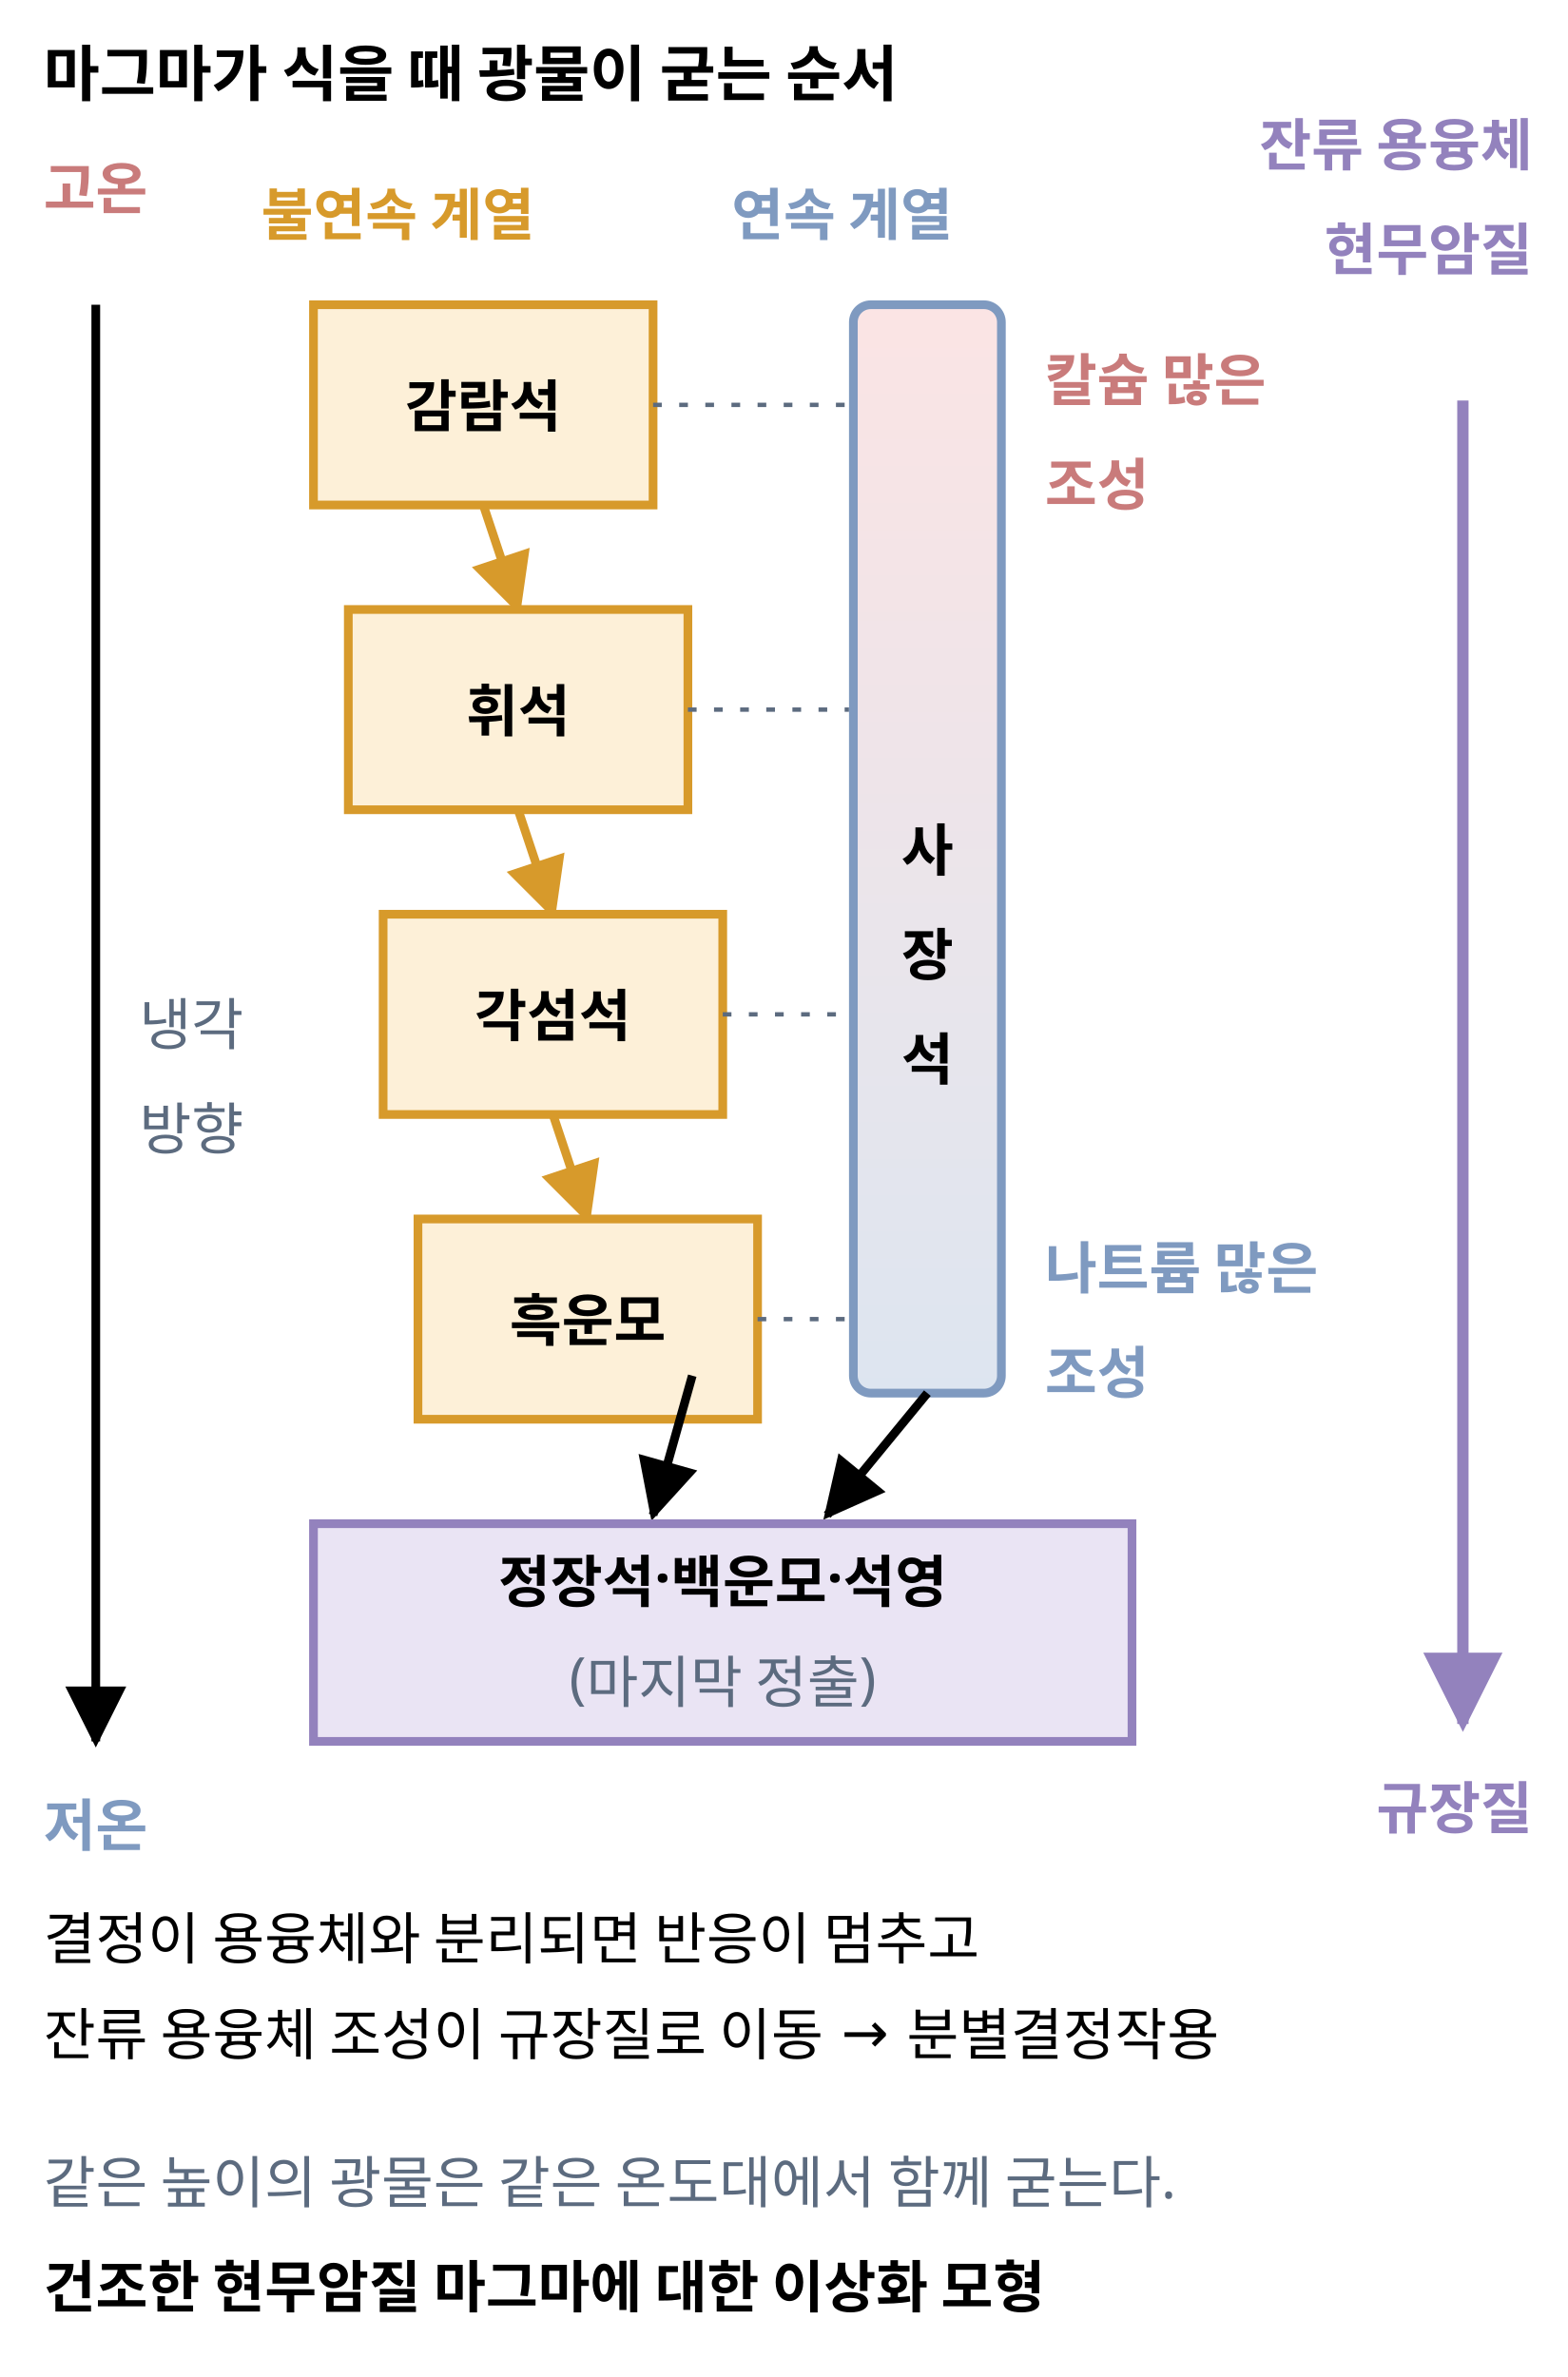
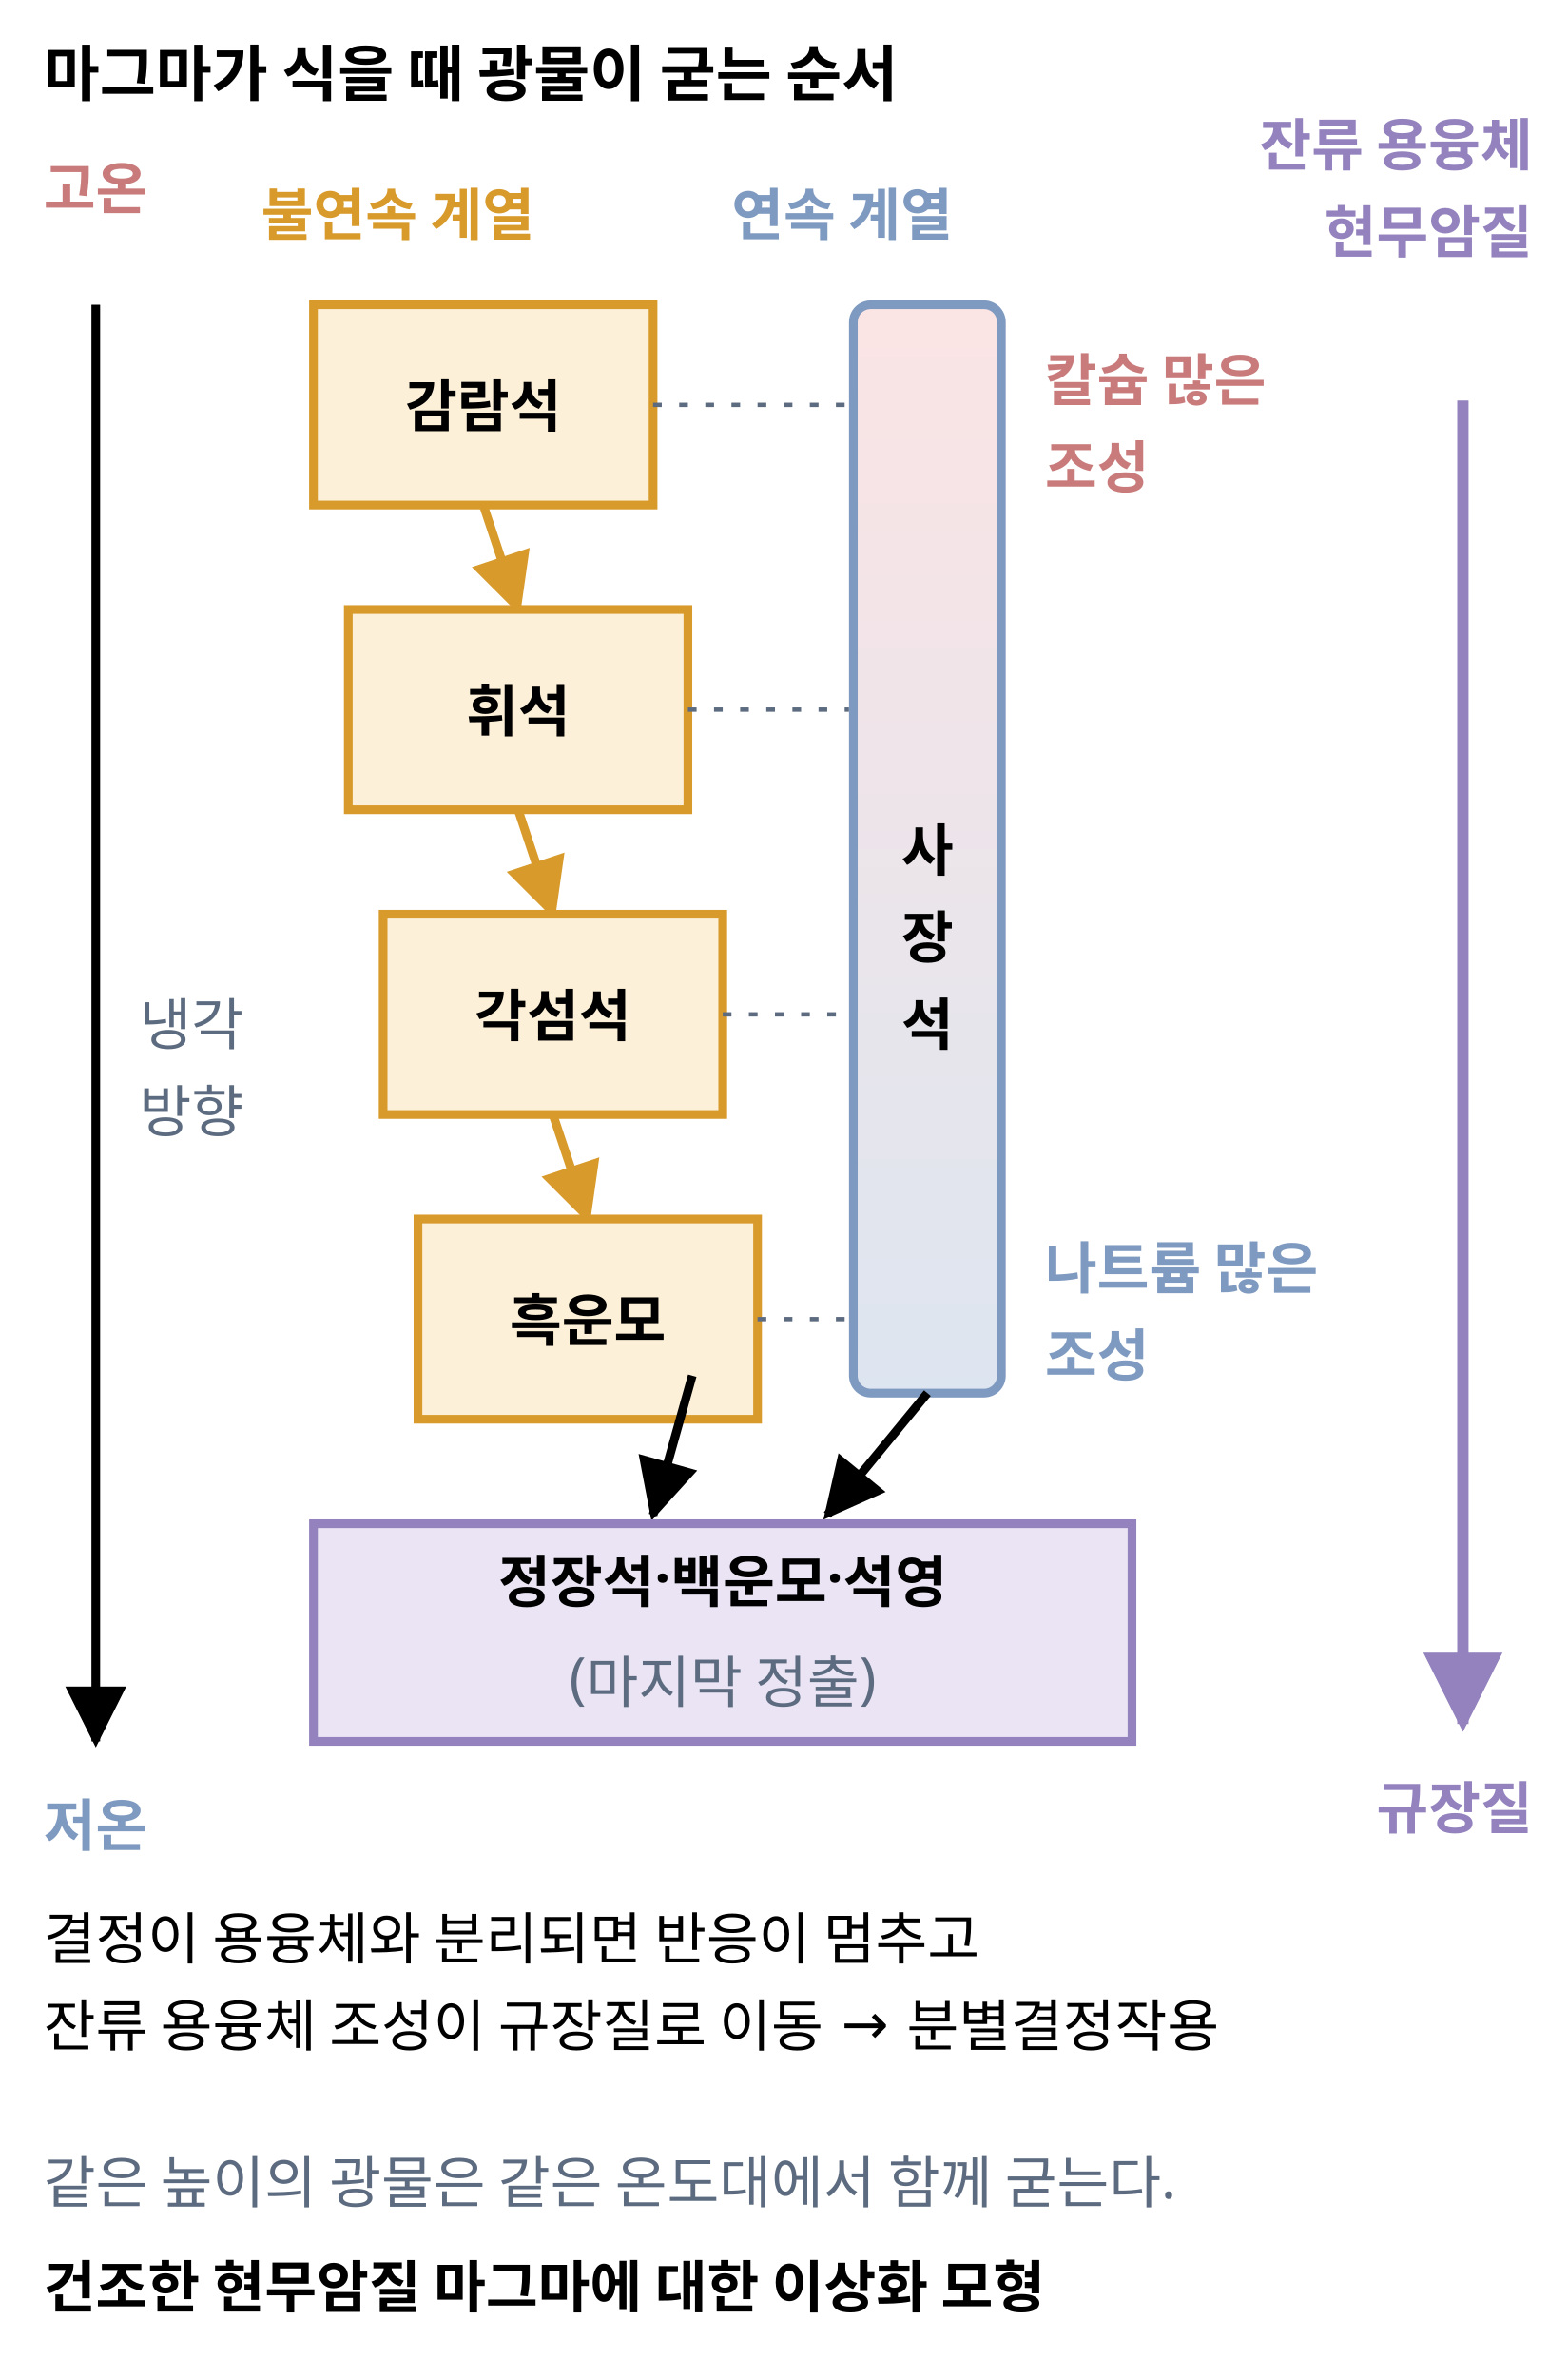
<svg xmlns="http://www.w3.org/2000/svg" class="si si-illus" viewBox="0 0 360 546" style="max-width:360px;color:var(--si-ink,var(--text,#1f2328))" role="img" aria-labelledby="bowens-reaction-series-t" font-family="'Pretendard','Noto Sans KR','Apple SD Gothic Neo',sans-serif" font-size="13" fill="currentColor">
  <defs>
    <marker id="bowens-reaction-series-ar" viewBox="0 0 10 10" refX="9" refY="5" markerWidth="7" markerHeight="7" orient="auto-start-reverse">
      <path d="M0,0L10,5L0,10z" style="fill:currentColor" />
    </marker>
    <marker id="bowens-reaction-series-ar-1" viewBox="0 0 10 10" refX="9" refY="5" markerWidth="7" markerHeight="7" orient="auto-start-reverse">
      <path d="M0,0L10,5L0,10z" style="fill:var(--si-amber-s,#d79a2b)" />
    </marker>
    <marker id="bowens-reaction-series-ar-2" viewBox="0 0 10 10" refX="9" refY="5" markerWidth="7" markerHeight="7" orient="auto-start-reverse">
      <path d="M0,0L10,5L0,10z" style="fill:var(--si-violet-s,#9382bd)" />
    </marker>
    <linearGradient id="bowens-reaction-series-g0" x1="0.5" y1="0" x2="0.5" y2="1">
      <stop offset="0" style="stop-color:var(--si-rose-f,#fbe4e4)" />
      <stop offset="1" style="stop-color:var(--si-blue-f,#dde5f0)" />
    </linearGradient>
  </defs>
  <text x="10" y="22" font-size="14" font-weight="700">마그마가 식을 때 광물이 굳는 순서</text>
  <line x1="22" y1="70" x2="22" y2="400" style="stroke:currentColor;fill:none" stroke-width="2" marker-end="url(#bowens-reaction-series-ar)" />
  <text x="10" y="48" font-weight="700" style="fill:var(--si-rose-s,#c97b7b)">고온</text>
  <text x="10" y="424" font-weight="700" style="fill:var(--si-blue-s,#7f9ac0)">저온</text>
  <text x="32" y="240" style="fill:var(--si-general,#5c6b7f)">냉각</text>
-   <text x="32" y="264" style="fill:var(--si-general,#5c6b7f)">방향</text>
+   <text x="32" y="260" style="fill:var(--si-general,#5c6b7f)">방향</text>
  <text x="60" y="54" font-weight="700" style="fill:var(--si-amber-s,#d79a2b)">불연속 계열</text>
  <polygon points="72,70 150,70 150,116 72,116" style="stroke:var(--si-amber-s,#d79a2b);fill:var(--si-amber-f,#fdf0d8)" stroke-width="2" />
  <text x="111" y="98" text-anchor="middle" font-weight="700">감람석</text>
  <line x1="111" y1="116" x2="119" y2="140" style="stroke:var(--si-amber-s,#d79a2b);fill:none" stroke-width="2" marker-end="url(#bowens-reaction-series-ar-1)" />
  <line x1="150" y1="93" x2="195" y2="93" style="stroke:var(--si-general,#5c6b7f);fill:none" stroke-width="1" stroke-dasharray="2 4" />
  <polygon points="80,140 158,140 158,186 80,186" style="stroke:var(--si-amber-s,#d79a2b);fill:var(--si-amber-f,#fdf0d8)" stroke-width="2" />
  <text x="119" y="168" text-anchor="middle" font-weight="700">휘석</text>
  <line x1="119" y1="186" x2="127" y2="210" style="stroke:var(--si-amber-s,#d79a2b);fill:none" stroke-width="2" marker-end="url(#bowens-reaction-series-ar-1)" />
  <line x1="158" y1="163" x2="195" y2="163" style="stroke:var(--si-general,#5c6b7f);fill:none" stroke-width="1" stroke-dasharray="2 4" />
  <polygon points="88,210 166,210 166,256 88,256" style="stroke:var(--si-amber-s,#d79a2b);fill:var(--si-amber-f,#fdf0d8)" stroke-width="2" />
  <text x="127" y="238" text-anchor="middle" font-weight="700">각섬석</text>
  <line x1="127" y1="256" x2="135" y2="280" style="stroke:var(--si-amber-s,#d79a2b);fill:none" stroke-width="2" marker-end="url(#bowens-reaction-series-ar-1)" />
  <line x1="166" y1="233" x2="195" y2="233" style="stroke:var(--si-general,#5c6b7f);fill:none" stroke-width="1" stroke-dasharray="2 4" />
  <polygon points="96,280 174,280 174,326 96,326" style="stroke:var(--si-amber-s,#d79a2b);fill:var(--si-amber-f,#fdf0d8)" stroke-width="2" />
  <text x="135" y="308" text-anchor="middle" font-weight="700">흑운모</text>
  <line x1="174" y1="303" x2="195" y2="303" style="stroke:var(--si-general,#5c6b7f);fill:none" stroke-width="1" stroke-dasharray="2 4" />
  <text x="168" y="54" font-weight="700" style="fill:var(--si-blue-s,#7f9ac0)">연속 계열</text>
  <rect x="196" y="70" width="34" height="250" rx="4" style="stroke:var(--si-blue-s,#7f9ac0);fill:url(#bowens-reaction-series-g0)" stroke-width="2" />
  <text x="213" y="200" text-anchor="middle" font-weight="700">사</text>
-   <text x="213" y="224" text-anchor="middle" font-weight="700">장</text>
-   <text x="213" y="248" text-anchor="middle" font-weight="700">석</text>
+   <text x="213" y="220" text-anchor="middle" font-weight="700">장</text>
+   <text x="213" y="240" text-anchor="middle" font-weight="700">석</text>
  <text x="240" y="92" font-weight="700" style="fill:var(--si-rose-s,#c97b7b)">칼슘 많은</text>
-   <text x="240" y="116" font-weight="700" style="fill:var(--si-rose-s,#c97b7b)">조성</text>
+   <text x="240" y="112" font-weight="700" style="fill:var(--si-rose-s,#c97b7b)">조성</text>
  <text x="240" y="296" font-weight="700" style="fill:var(--si-blue-s,#7f9ac0)">나트륨 많은</text>
-   <text x="240" y="320" font-weight="700" style="fill:var(--si-blue-s,#7f9ac0)">조성</text>
+   <text x="240" y="316" font-weight="700" style="fill:var(--si-blue-s,#7f9ac0)">조성</text>
  <line x1="213" y1="320" x2="190" y2="348" style="stroke:currentColor;fill:none" stroke-width="2" marker-end="url(#bowens-reaction-series-ar)" />
  <line x1="159" y1="316" x2="150" y2="348" style="stroke:currentColor;fill:none" stroke-width="2" marker-end="url(#bowens-reaction-series-ar)" />
  <polygon points="72,350 260,350 260,400 72,400" style="stroke:var(--si-violet-s,#9382bd);fill:var(--si-violet-f,#eae4f4)" stroke-width="2" />
  <text x="166" y="368" text-anchor="middle" font-weight="700">정장석·백운모·석영</text>
  <text x="166" y="390" text-anchor="middle" style="fill:var(--si-general,#5c6b7f)">(마지막 정출)</text>
  <line x1="336" y1="92" x2="336" y2="396" style="stroke:var(--si-violet-s,#9382bd);fill:none" stroke-width="2.6" marker-end="url(#bowens-reaction-series-ar-2)" />
  <text x="352" y="38" text-anchor="end" font-weight="700" style="fill:var(--si-violet-s,#9382bd)">잔류 용융체</text>
-   <text x="352" y="62" text-anchor="end" font-weight="700" style="fill:var(--si-violet-s,#9382bd)">현무암질</text>
+   <text x="352" y="58" text-anchor="end" font-weight="700" style="fill:var(--si-violet-s,#9382bd)">현무암질</text>
  <text x="352" y="420" text-anchor="end" font-weight="700" style="fill:var(--si-violet-s,#9382bd)">규장질</text>
  <text x="10" y="450">결정이 용융체와 분리되면 반응이 멈추고</text>
-   <text x="10" y="472">잔류 용융체 조성이 규장질로 이동 → 분별결정작용</text>
+   <text x="10" y="470">잔류 용융체 조성이 규장질로 이동 → 분별결정작용</text>
  <text x="10" y="506" style="fill:var(--si-general,#5c6b7f)">같은 높이의 광물은 같은 온도대에서 함께 굳는다.</text>
  <text x="10" y="530" font-weight="700">건조한 현무암질 마그마에 대한 이상화 모형</text>
</svg>
